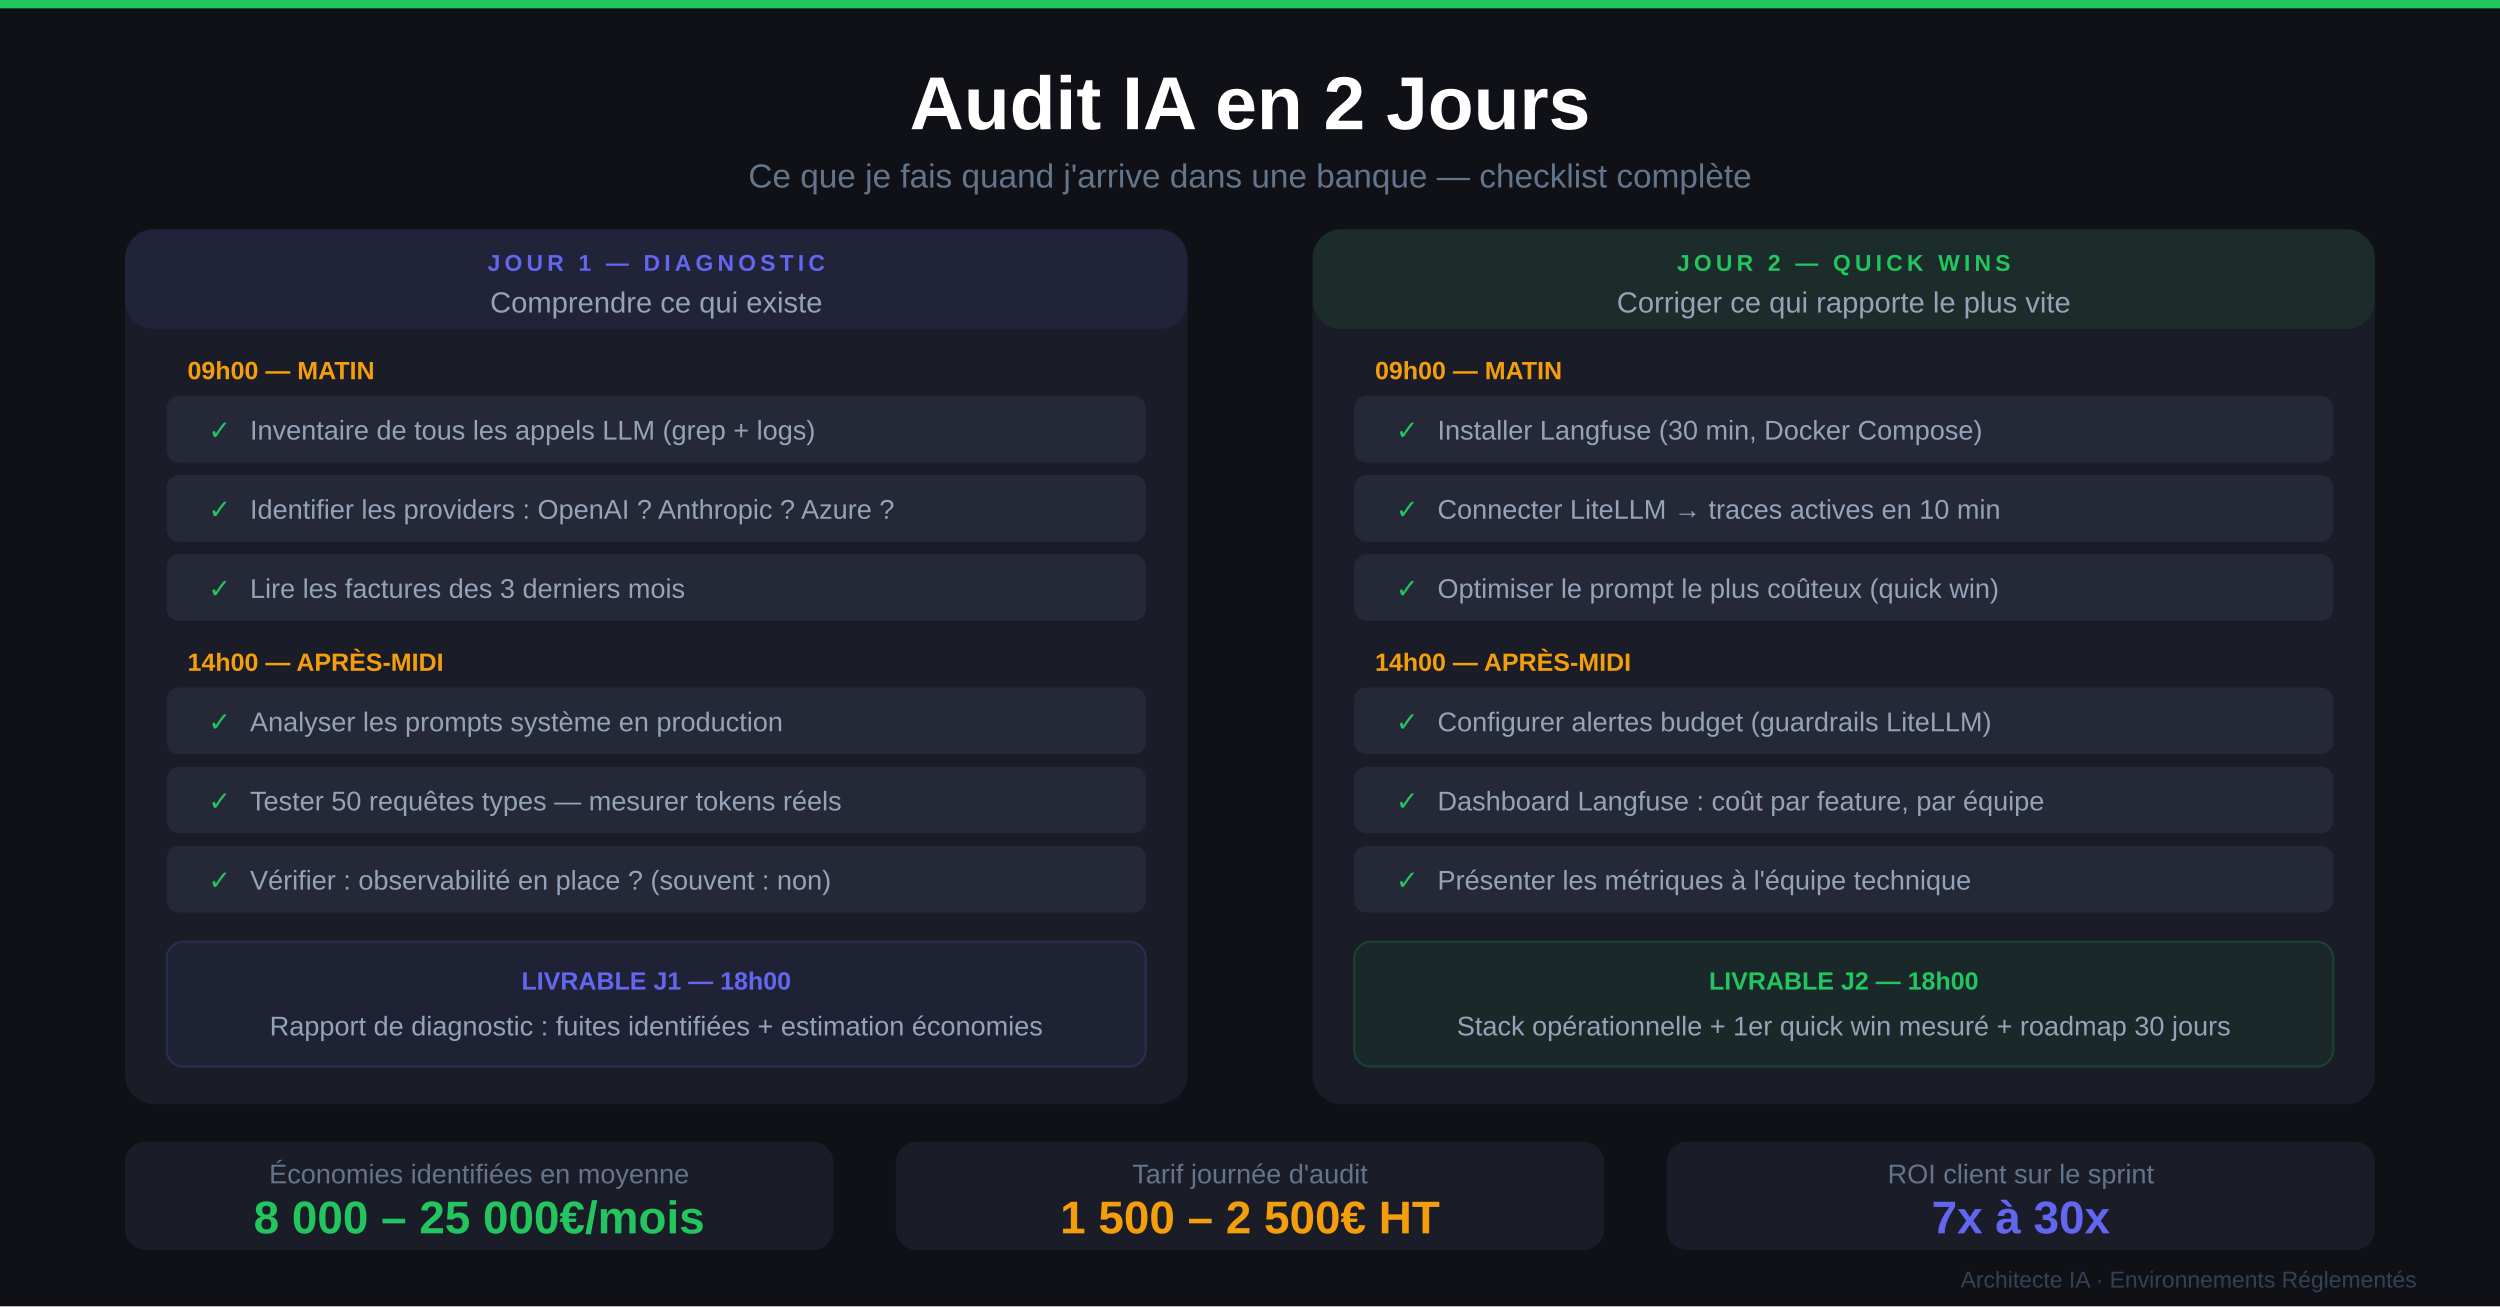
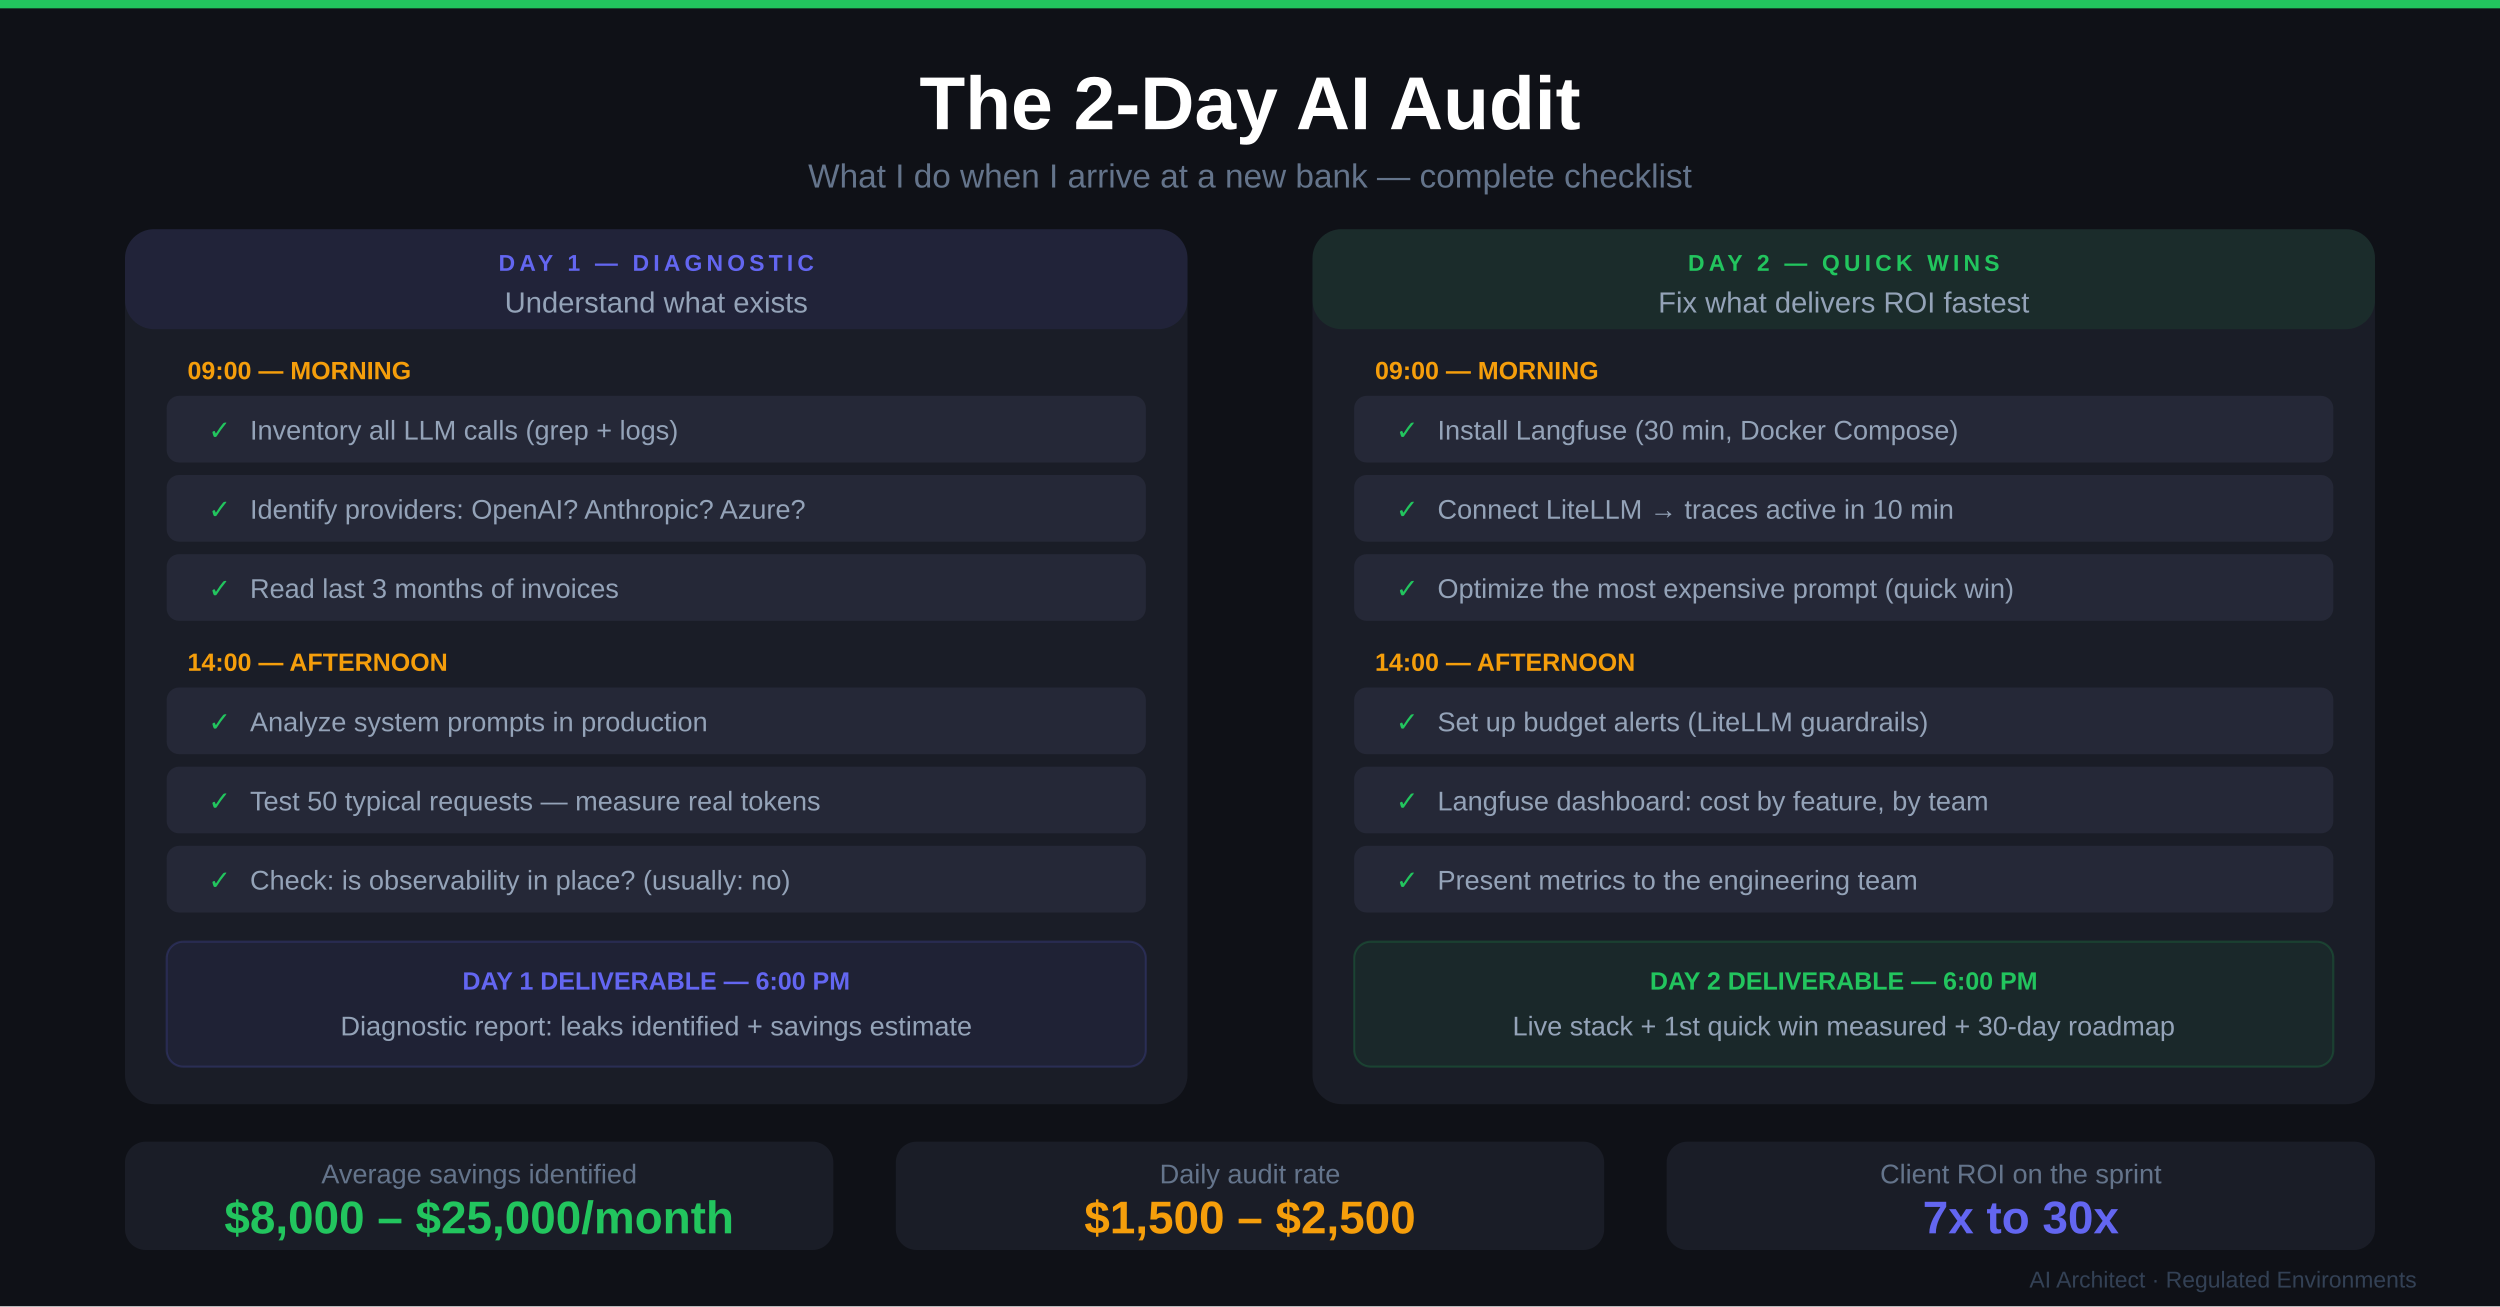
<svg xmlns="http://www.w3.org/2000/svg" width="1200" height="627" viewBox="0 0 1200 627" font-family="'Segoe UI', Arial, sans-serif">
  <rect width="1200" height="627" fill="#0f1117" />
  <rect width="1200" height="4" fill="#22c55e" />
-   <text x="600" y="62" text-anchor="middle" fill="#ffffff" font-size="36" font-weight="800">Audit IA en 2 Jours</text>
-   <text x="600" y="90" text-anchor="middle" fill="#64748b" font-size="16">Ce que je fais quand j'arrive dans une banque — checklist complète</text>
+   <text x="600" y="62" text-anchor="middle" fill="#ffffff" font-size="36" font-weight="800">The 2-Day AI Audit</text>
+   <text x="600" y="90" text-anchor="middle" fill="#64748b" font-size="16">What I do when I arrive at a new bank — complete checklist</text>
  <rect x="60" y="110" width="510" height="420" rx="14" fill="#1a1d27" />
  <rect x="60" y="110" width="510" height="48" rx="14" fill="#6366f118" />
-   <text x="315" y="130" text-anchor="middle" fill="#6366f1" font-size="11" font-weight="700" letter-spacing="2">JOUR 1 — DIAGNOSTIC</text>
-   <text x="315" y="150" text-anchor="middle" fill="#94a3b8" font-size="14">Comprendre ce qui existe</text>
-   <text x="90" y="182" fill="#f59e0b" font-size="12" font-weight="700">09h00 — MATIN</text>
+   <text x="315" y="130" text-anchor="middle" fill="#6366f1" font-size="11" font-weight="700" letter-spacing="2">DAY 1 — DIAGNOSTIC</text>
+   <text x="315" y="150" text-anchor="middle" fill="#94a3b8" font-size="14">Understand what exists</text>
+   <text x="90" y="182" fill="#f59e0b" font-size="12" font-weight="700">09:00 — MORNING</text>
  <rect x="80" y="190" width="470" height="32" rx="6" fill="#252837" />
  <text x="100" y="211" fill="#22c55e" font-size="13">✓</text>
-   <text x="120" y="211" fill="#94a3b8" font-size="13">Inventaire de tous les appels LLM (grep + logs)</text>
+   <text x="120" y="211" fill="#94a3b8" font-size="13">Inventory all LLM calls (grep + logs)</text>
  <rect x="80" y="228" width="470" height="32" rx="6" fill="#252837" />
  <text x="100" y="249" fill="#22c55e" font-size="13">✓</text>
-   <text x="120" y="249" fill="#94a3b8" font-size="13">Identifier les providers : OpenAI ? Anthropic ? Azure ?</text>
+   <text x="120" y="249" fill="#94a3b8" font-size="13">Identify providers: OpenAI? Anthropic? Azure?</text>
  <rect x="80" y="266" width="470" height="32" rx="6" fill="#252837" />
  <text x="100" y="287" fill="#22c55e" font-size="13">✓</text>
-   <text x="120" y="287" fill="#94a3b8" font-size="13">Lire les factures des 3 derniers mois</text>
-   <text x="90" y="322" fill="#f59e0b" font-size="12" font-weight="700">14h00 — APRÈS-MIDI</text>
+   <text x="120" y="287" fill="#94a3b8" font-size="13">Read last 3 months of invoices</text>
+   <text x="90" y="322" fill="#f59e0b" font-size="12" font-weight="700">14:00 — AFTERNOON</text>
  <rect x="80" y="330" width="470" height="32" rx="6" fill="#252837" />
  <text x="100" y="351" fill="#22c55e" font-size="13">✓</text>
-   <text x="120" y="351" fill="#94a3b8" font-size="13">Analyser les prompts système en production</text>
+   <text x="120" y="351" fill="#94a3b8" font-size="13">Analyze system prompts in production</text>
  <rect x="80" y="368" width="470" height="32" rx="6" fill="#252837" />
  <text x="100" y="389" fill="#22c55e" font-size="13">✓</text>
-   <text x="120" y="389" fill="#94a3b8" font-size="13">Tester 50 requêtes types — mesurer tokens réels</text>
+   <text x="120" y="389" fill="#94a3b8" font-size="13">Test 50 typical requests — measure real tokens</text>
  <rect x="80" y="406" width="470" height="32" rx="6" fill="#252837" />
  <text x="100" y="427" fill="#22c55e" font-size="13">✓</text>
-   <text x="120" y="427" fill="#94a3b8" font-size="13">Vérifier : observabilité en place ? (souvent : non)</text>
+   <text x="120" y="427" fill="#94a3b8" font-size="13">Check: is observability in place? (usually: no)</text>
  <rect x="80" y="452" width="470" height="60" rx="8" fill="#6366f112" stroke="#6366f130" stroke-width="1" />
-   <text x="315" y="475" text-anchor="middle" fill="#6366f1" font-size="12" font-weight="700">LIVRABLE J1 — 18h00</text>
-   <text x="315" y="497" text-anchor="middle" fill="#94a3b8" font-size="13">Rapport de diagnostic : fuites identifiées + estimation économies</text>
+   <text x="315" y="475" text-anchor="middle" fill="#6366f1" font-size="12" font-weight="700">DAY 1 DELIVERABLE — 6:00 PM</text>
+   <text x="315" y="497" text-anchor="middle" fill="#94a3b8" font-size="13">Diagnostic report: leaks identified + savings estimate</text>
  <rect x="630" y="110" width="510" height="420" rx="14" fill="#1a1d27" />
  <rect x="630" y="110" width="510" height="48" rx="14" fill="#22c55e18" />
-   <text x="885" y="130" text-anchor="middle" fill="#22c55e" font-size="11" font-weight="700" letter-spacing="2">JOUR 2 — QUICK WINS</text>
-   <text x="885" y="150" text-anchor="middle" fill="#94a3b8" font-size="14">Corriger ce qui rapporte le plus vite</text>
-   <text x="660" y="182" fill="#f59e0b" font-size="12" font-weight="700">09h00 — MATIN</text>
+   <text x="885" y="130" text-anchor="middle" fill="#22c55e" font-size="11" font-weight="700" letter-spacing="2">DAY 2 — QUICK WINS</text>
+   <text x="885" y="150" text-anchor="middle" fill="#94a3b8" font-size="14">Fix what delivers ROI fastest</text>
+   <text x="660" y="182" fill="#f59e0b" font-size="12" font-weight="700">09:00 — MORNING</text>
  <rect x="650" y="190" width="470" height="32" rx="6" fill="#252837" />
  <text x="670" y="211" fill="#22c55e" font-size="13">✓</text>
-   <text x="690" y="211" fill="#94a3b8" font-size="13">Installer Langfuse (30 min, Docker Compose)</text>
+   <text x="690" y="211" fill="#94a3b8" font-size="13">Install Langfuse (30 min, Docker Compose)</text>
  <rect x="650" y="228" width="470" height="32" rx="6" fill="#252837" />
  <text x="670" y="249" fill="#22c55e" font-size="13">✓</text>
-   <text x="690" y="249" fill="#94a3b8" font-size="13">Connecter LiteLLM → traces actives en 10 min</text>
+   <text x="690" y="249" fill="#94a3b8" font-size="13">Connect LiteLLM → traces active in 10 min</text>
  <rect x="650" y="266" width="470" height="32" rx="6" fill="#252837" />
  <text x="670" y="287" fill="#22c55e" font-size="13">✓</text>
-   <text x="690" y="287" fill="#94a3b8" font-size="13">Optimiser le prompt le plus coûteux (quick win)</text>
-   <text x="660" y="322" fill="#f59e0b" font-size="12" font-weight="700">14h00 — APRÈS-MIDI</text>
+   <text x="690" y="287" fill="#94a3b8" font-size="13">Optimize the most expensive prompt (quick win)</text>
+   <text x="660" y="322" fill="#f59e0b" font-size="12" font-weight="700">14:00 — AFTERNOON</text>
  <rect x="650" y="330" width="470" height="32" rx="6" fill="#252837" />
  <text x="670" y="351" fill="#22c55e" font-size="13">✓</text>
-   <text x="690" y="351" fill="#94a3b8" font-size="13">Configurer alertes budget (guardrails LiteLLM)</text>
+   <text x="690" y="351" fill="#94a3b8" font-size="13">Set up budget alerts (LiteLLM guardrails)</text>
  <rect x="650" y="368" width="470" height="32" rx="6" fill="#252837" />
  <text x="670" y="389" fill="#22c55e" font-size="13">✓</text>
-   <text x="690" y="389" fill="#94a3b8" font-size="13">Dashboard Langfuse : coût par feature, par équipe</text>
+   <text x="690" y="389" fill="#94a3b8" font-size="13">Langfuse dashboard: cost by feature, by team</text>
  <rect x="650" y="406" width="470" height="32" rx="6" fill="#252837" />
  <text x="670" y="427" fill="#22c55e" font-size="13">✓</text>
-   <text x="690" y="427" fill="#94a3b8" font-size="13">Présenter les métriques à l'équipe technique</text>
+   <text x="690" y="427" fill="#94a3b8" font-size="13">Present metrics to the engineering team</text>
  <rect x="650" y="452" width="470" height="60" rx="8" fill="#22c55e12" stroke="#22c55e30" stroke-width="1" />
-   <text x="885" y="475" text-anchor="middle" fill="#22c55e" font-size="12" font-weight="700">LIVRABLE J2 — 18h00</text>
-   <text x="885" y="497" text-anchor="middle" fill="#94a3b8" font-size="13">Stack opérationnelle + 1er quick win mesuré + roadmap 30 jours</text>
+   <text x="885" y="475" text-anchor="middle" fill="#22c55e" font-size="12" font-weight="700">DAY 2 DELIVERABLE — 6:00 PM</text>
+   <text x="885" y="497" text-anchor="middle" fill="#94a3b8" font-size="13">Live stack + 1st quick win measured + 30-day roadmap</text>
  <rect x="60" y="548" width="340" height="52" rx="10" fill="#1a1d27" />
-   <text x="230" y="568" text-anchor="middle" fill="#64748b" font-size="13">Économies identifiées en moyenne</text>
-   <text x="230" y="592" text-anchor="middle" fill="#22c55e" font-size="22" font-weight="800">8 000 – 25 000€/mois</text>
+   <text x="230" y="568" text-anchor="middle" fill="#64748b" font-size="13">Average savings identified</text>
+   <text x="230" y="592" text-anchor="middle" fill="#22c55e" font-size="22" font-weight="800">$8,000 – $25,000/month</text>
  <rect x="430" y="548" width="340" height="52" rx="10" fill="#1a1d27" />
-   <text x="600" y="568" text-anchor="middle" fill="#64748b" font-size="13">Tarif journée d'audit</text>
-   <text x="600" y="592" text-anchor="middle" fill="#f59e0b" font-size="22" font-weight="800">1 500 – 2 500€ HT</text>
+   <text x="600" y="568" text-anchor="middle" fill="#64748b" font-size="13">Daily audit rate</text>
+   <text x="600" y="592" text-anchor="middle" fill="#f59e0b" font-size="22" font-weight="800">$1,500 – $2,500</text>
  <rect x="800" y="548" width="340" height="52" rx="10" fill="#1a1d27" />
-   <text x="970" y="568" text-anchor="middle" fill="#64748b" font-size="13">ROI client sur le sprint</text>
-   <text x="970" y="592" text-anchor="middle" fill="#6366f1" font-size="22" font-weight="800">7x à 30x</text>
-   <text x="1160" y="618" text-anchor="end" fill="#334155" font-size="11">Architecte IA · Environnements Réglementés</text>
+   <text x="970" y="568" text-anchor="middle" fill="#64748b" font-size="13">Client ROI on the sprint</text>
+   <text x="970" y="592" text-anchor="middle" fill="#6366f1" font-size="22" font-weight="800">7x to 30x</text>
+   <text x="1160" y="618" text-anchor="end" fill="#334155" font-size="11">AI Architect · Regulated Environments</text>
</svg>
